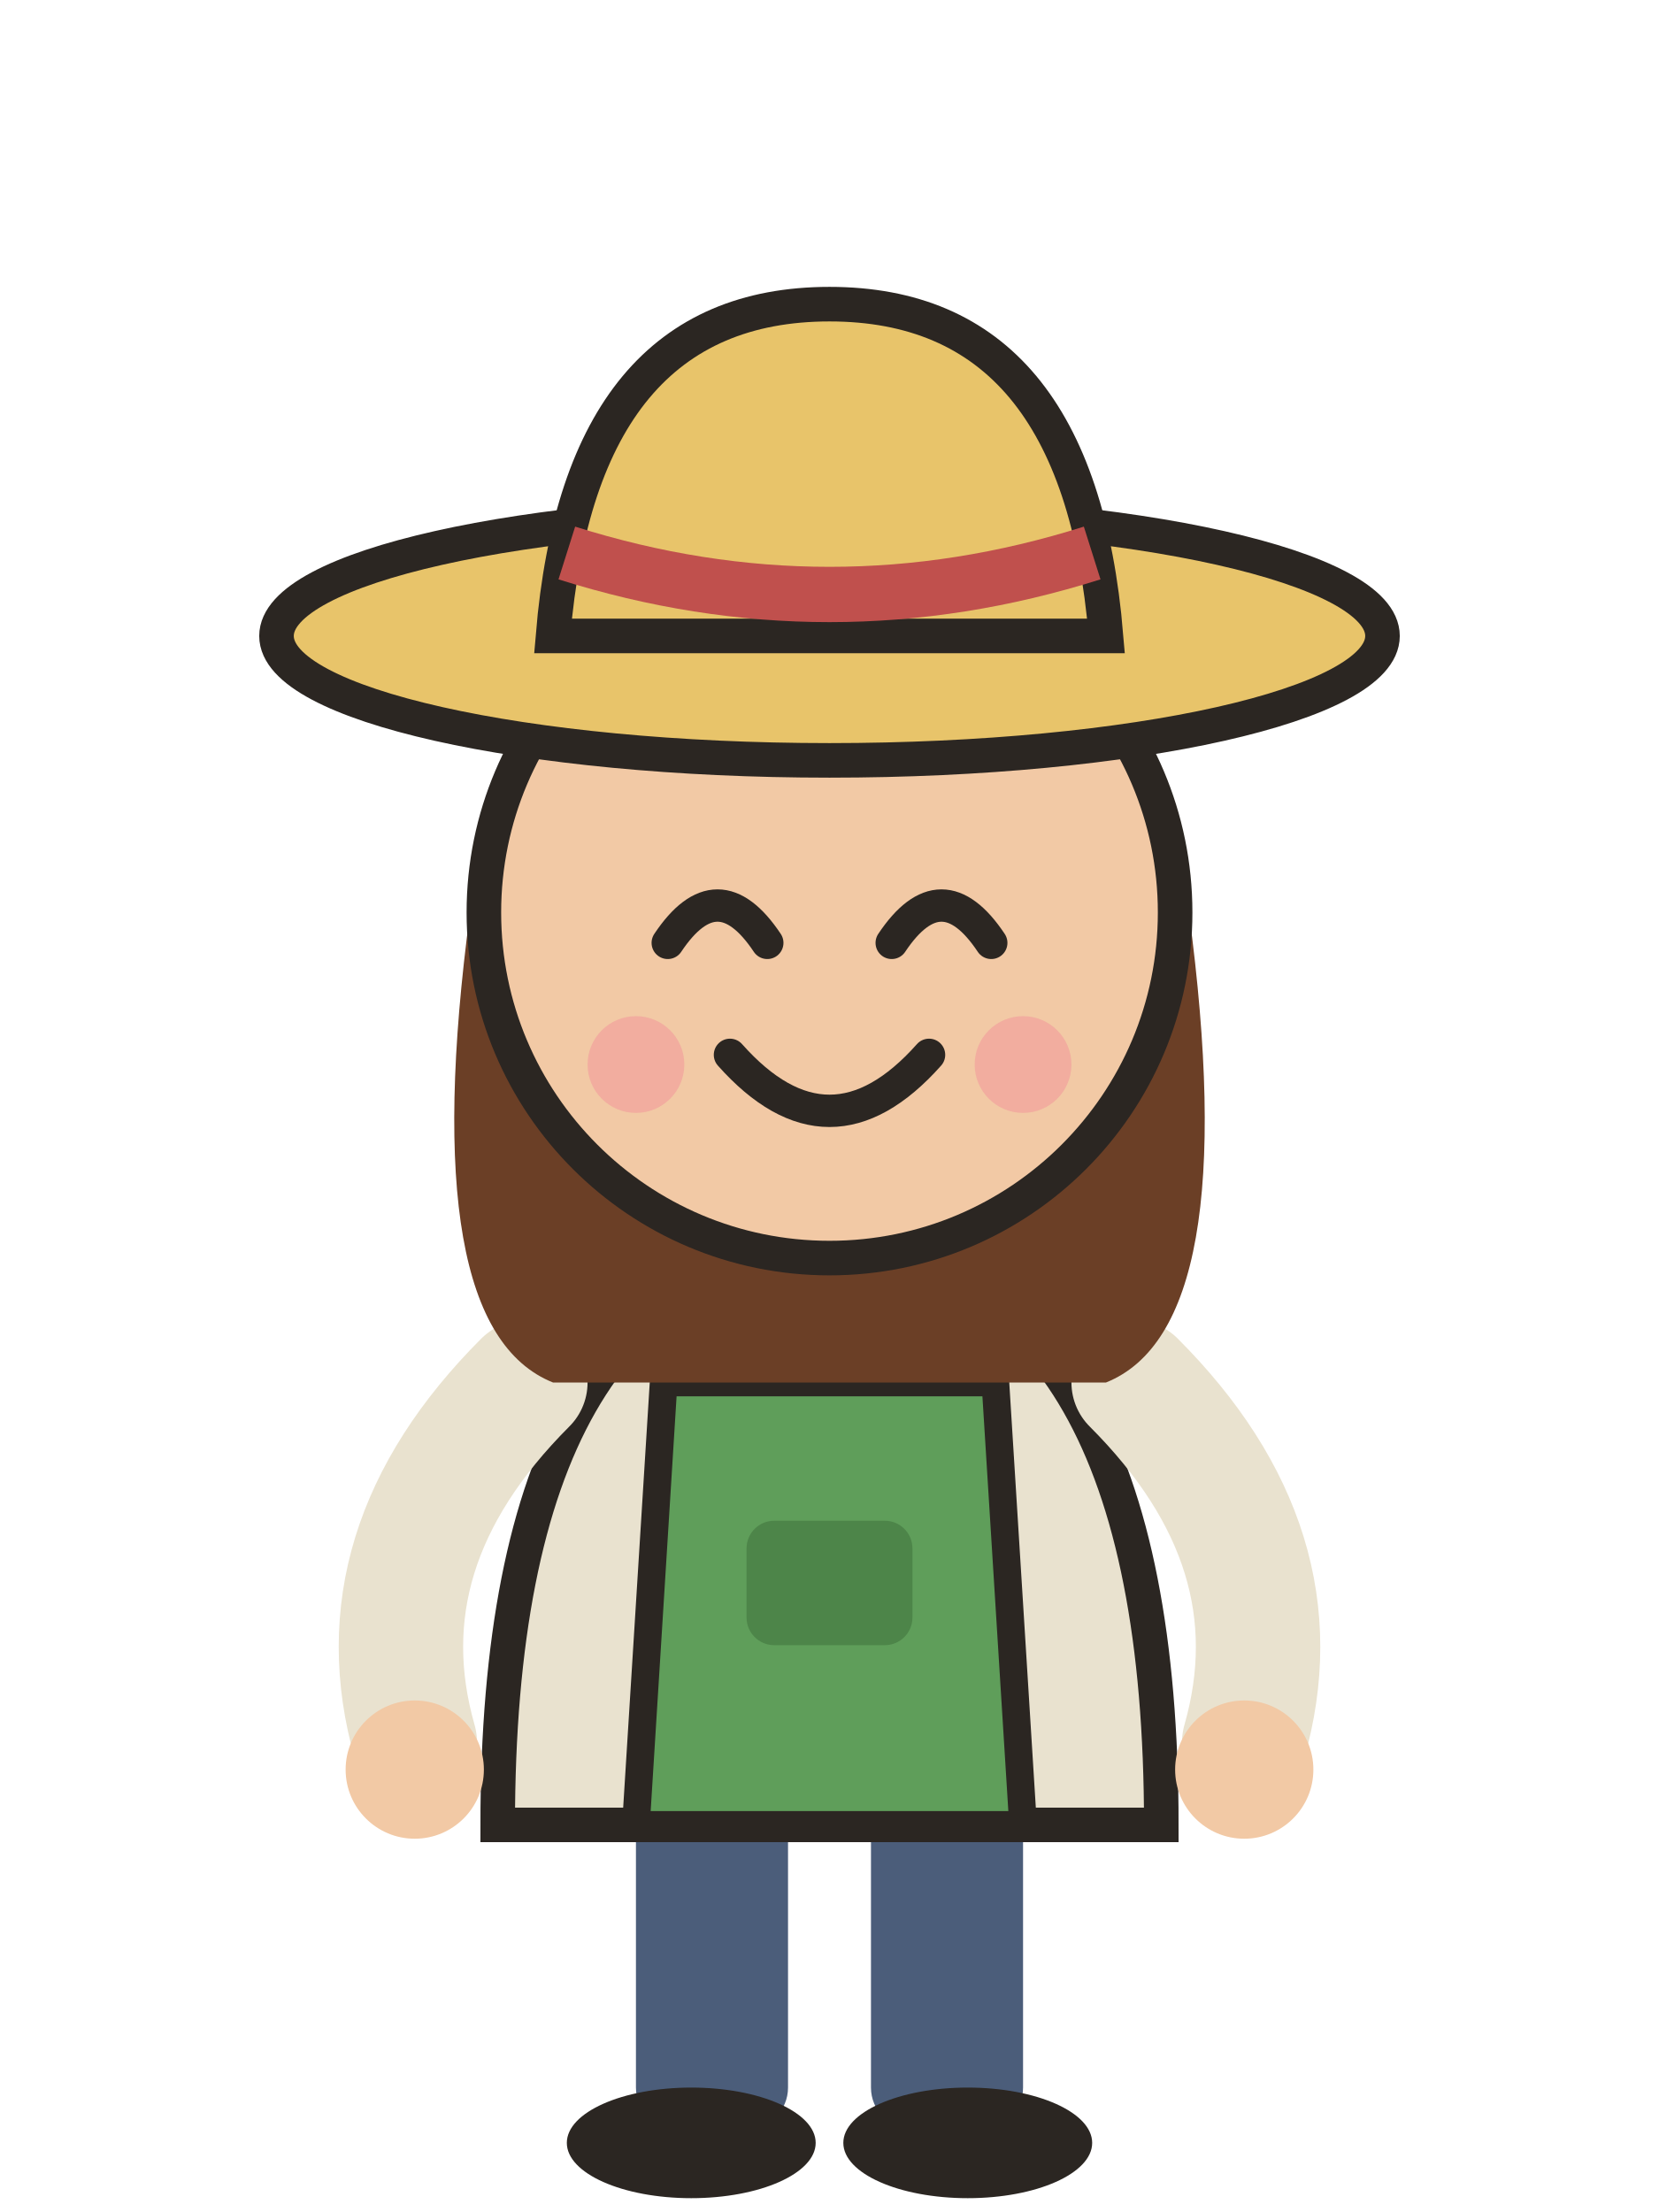
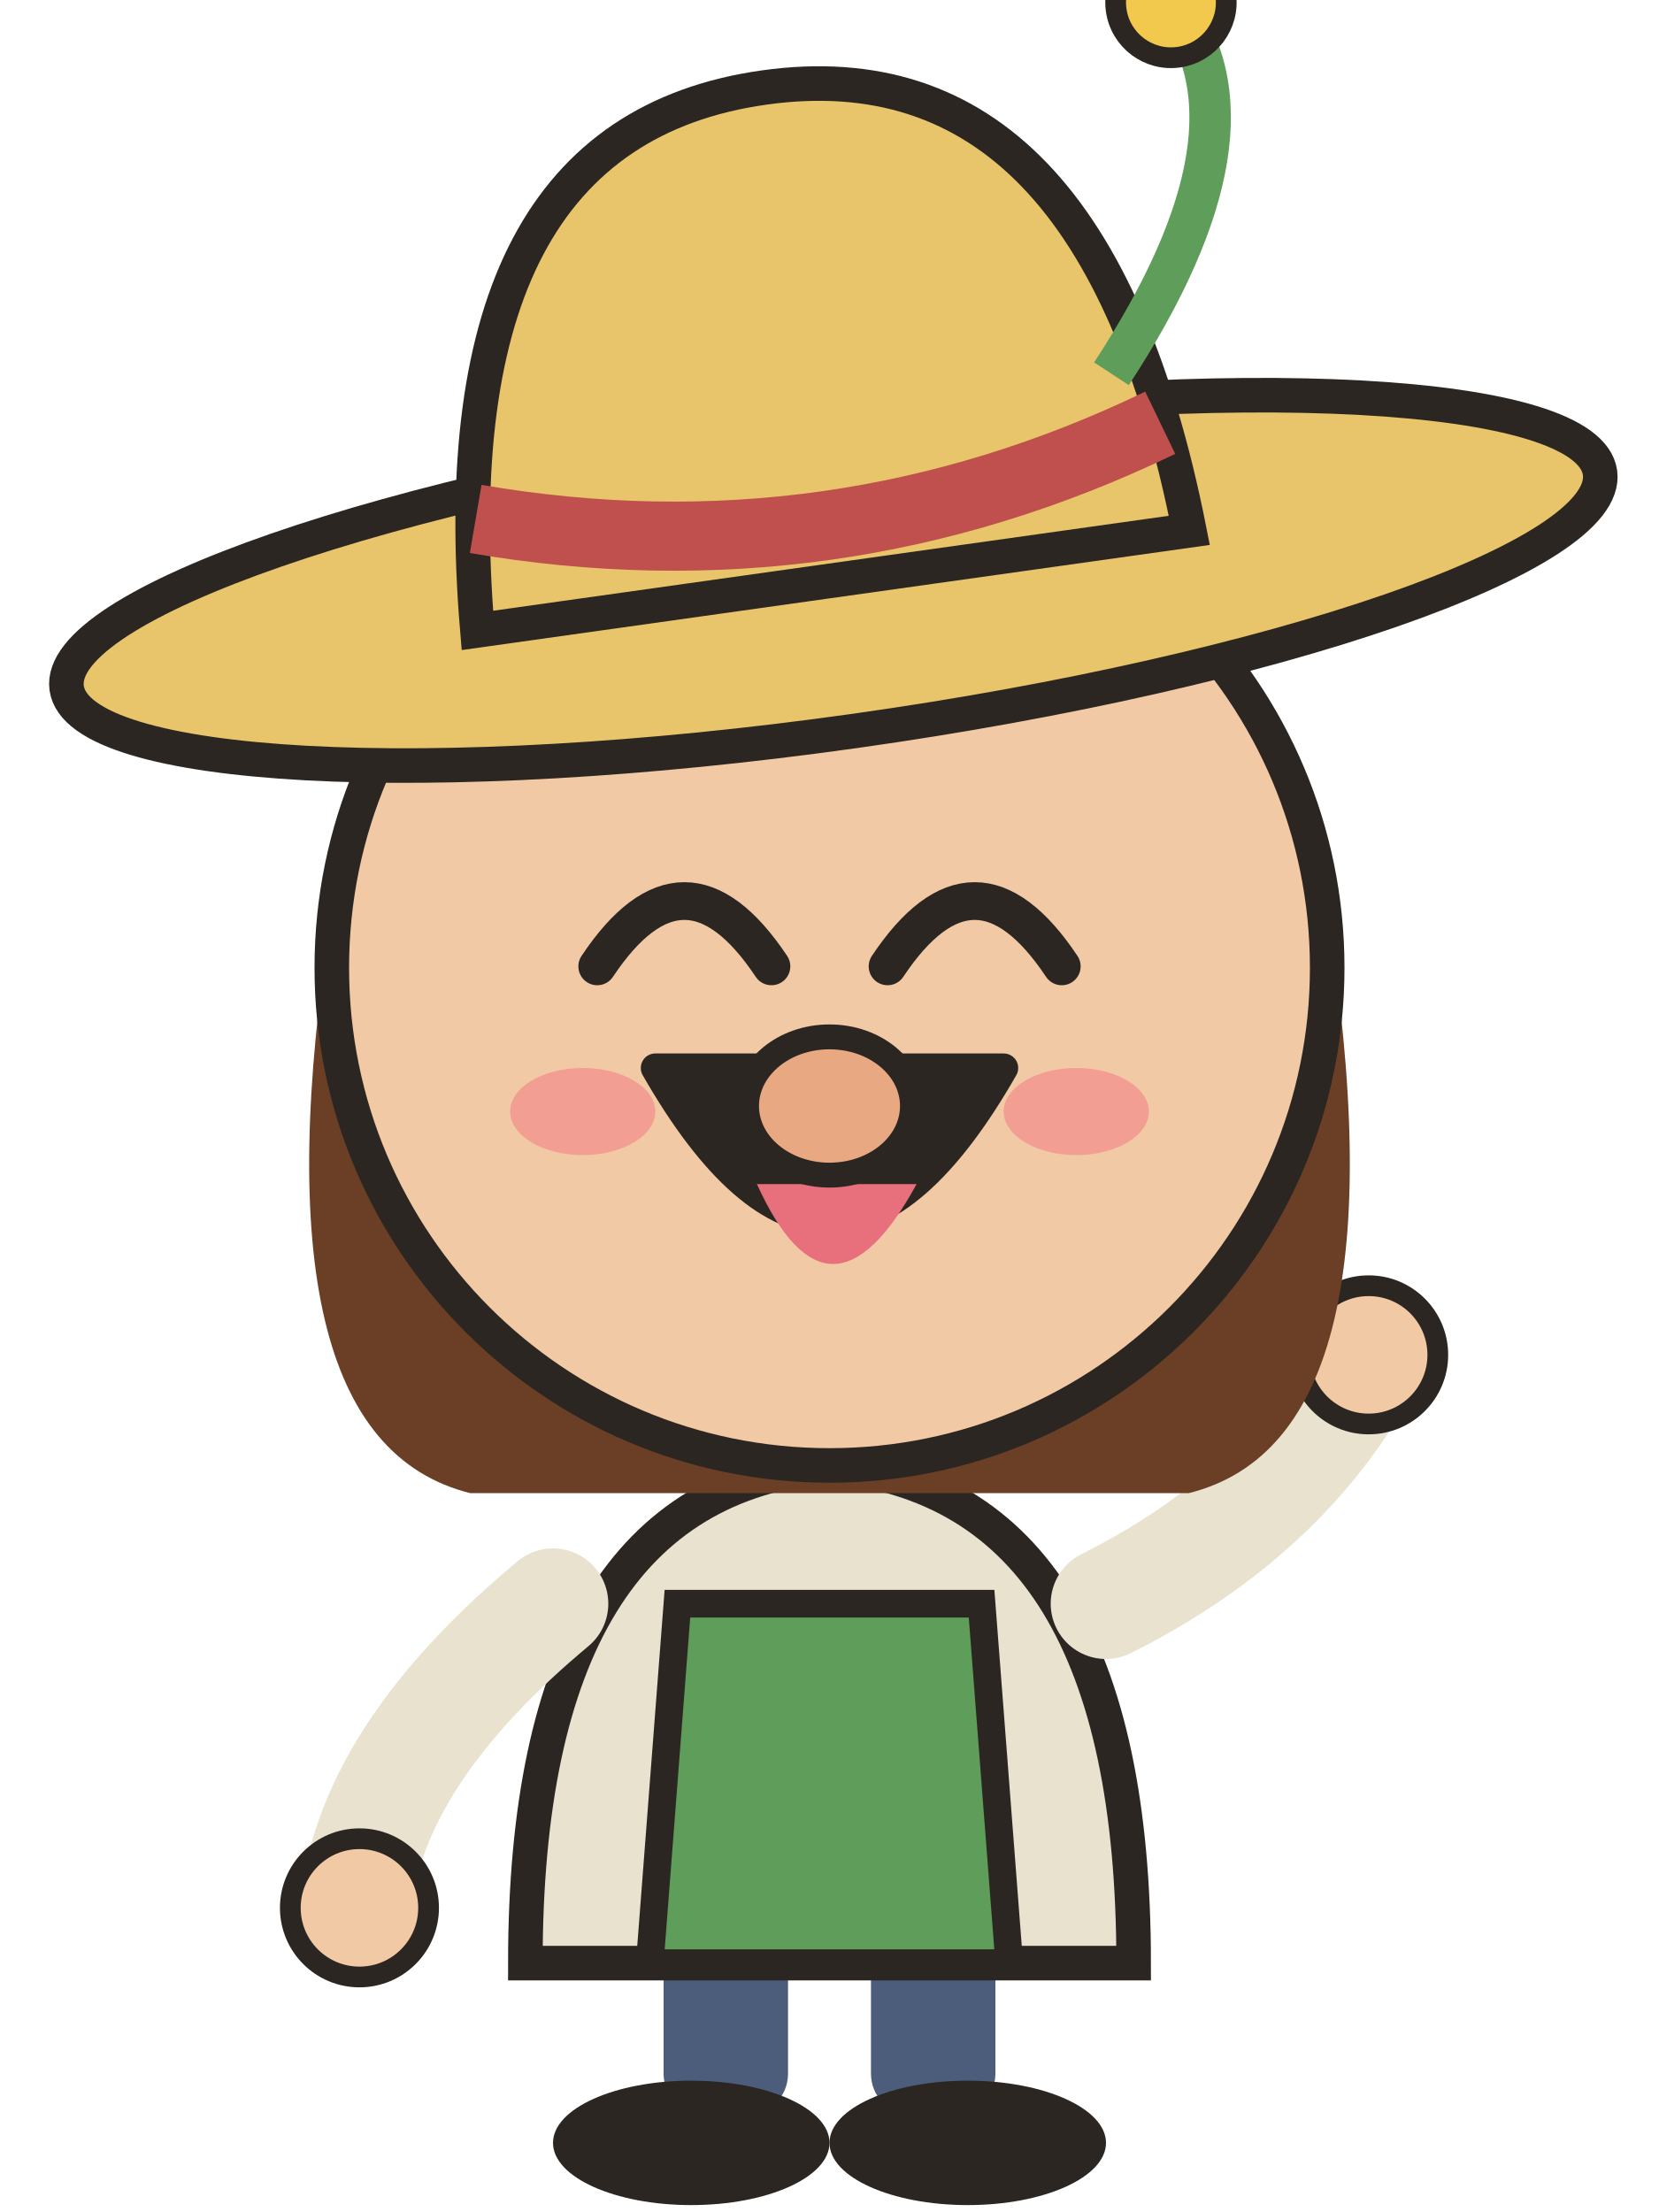
- <svg xmlns="http://www.w3.org/2000/svg" viewBox="0 0 120 160" width="120" height="160">
-   <rect x="46" y="128" width="11" height="26" rx="3" fill="#4b5d7a" />
-   <rect x="63" y="128" width="11" height="26" rx="3" fill="#4b5d7a" />
-   <ellipse cx="50" cy="155" rx="9" ry="4" fill="#2b2622" />
-   <ellipse cx="70" cy="155" rx="9" ry="4" fill="#2b2622" />
-   <path d="M36 132 Q36 92 60 90 Q84 92 84 132 Z" fill="#e9e2cf" stroke="#2b2622" stroke-width="2.5" />
-   <path d="M46 132 L48 100 L72 100 L74 132 Z" fill="#5f9e5a" stroke="#2b2622" stroke-width="2" />
-   <rect x="54" y="110" width="12" height="9" rx="2" fill="#4d8549" />
-   <path d="M38 100 Q26 112 30 126" stroke="#e9e2cf" stroke-width="9" stroke-linecap="round" fill="none" />
-   <path d="M82 100 Q94 112 90 126" stroke="#e9e2cf" stroke-width="9" stroke-linecap="round" fill="none" />
-   <circle cx="30" cy="128" r="5" fill="#f2c9a5" />
-   <circle cx="90" cy="128" r="5" fill="#f2c9a5" />
-   <path d="M34 66 Q30 96 40 100 L80 100 Q90 96 86 66 Z" fill="#6b3f26" />
-   <circle cx="60" cy="66" r="25" fill="#f2c9a5" stroke="#2b2622" stroke-width="2.5" />
-   <ellipse cx="60" cy="46" rx="40" ry="9" fill="#e8c46a" stroke="#2b2622" stroke-width="2.5" />
-   <path d="M40 46 Q42 22 60 22 Q78 22 80 46 Z" fill="#e8c46a" stroke="#2b2622" stroke-width="2.5" />
-   <path d="M41 40 Q60 46 79 40" stroke="#c0504d" stroke-width="4" fill="none" />
-   <path d="M48.3 68.2 Q51.9 62.8 55.5 68.2" stroke="#2b2622" stroke-width="2.34" stroke-linecap="round" fill="none" />
-   <path d="M64.5 68.2 Q68.1 62.8 71.7 68.2" stroke="#2b2622" stroke-width="2.34" stroke-linecap="round" fill="none" />
-   <path d="M52.8 76.3 Q60 84.4 67.2 76.3" stroke="#2b2622" stroke-width="2.34" stroke-linecap="round" fill="none" />
-   <circle cx="46" cy="77" r="3.5" fill="#f19b9b" opacity="0.6" />
-   <circle cx="74" cy="77" r="3.5" fill="#f19b9b" opacity="0.6" />
+ <svg xmlns="http://www.w3.org/2000/svg" overflow="visible" viewBox="0 0 120 160" width="120" height="160">
+   <rect x="48" y="138" width="9" height="15" rx="3" fill="#4b5d7a" />
+   <rect x="63" y="138" width="9" height="15" rx="3" fill="#4b5d7a" />
+   <ellipse cx="50" cy="155" rx="10" ry="4.5" fill="#2b2622" />
+   <ellipse cx="70" cy="155" rx="10" ry="4.5" fill="#2b2622" />
+   <path d="M38 142 Q38 108 60 106 Q82 108 82 142 Z" fill="#e9e2cf" stroke="#2b2622" stroke-width="2.5" />
+   <path d="M47 142 L49 116 L71 116 L73 142 Z" fill="#5f9e5a" stroke="#2b2622" stroke-width="2" />
+   <path d="M40 116 Q28 126 26 136" stroke="#e9e2cf" stroke-width="8" stroke-linecap="round" fill="none" />
+   <path d="M80 116 Q92 110 98 100" stroke="#e9e2cf" stroke-width="8" stroke-linecap="round" fill="none" />
+   <circle cx="26" cy="138" r="5" fill="#f2c9a5" stroke="#2b2622" stroke-width="1.5" />
+   <circle cx="99" cy="98" r="5" fill="#f2c9a5" stroke="#2b2622" stroke-width="1.5" />
+   <path d="M24 66 Q18 104 34 108 L86 108 Q102 104 96 66 Z" fill="#6b3f26" />
+   <circle cx="60" cy="70" r="36" fill="#f2c9a5" stroke="#2b2622" stroke-width="2.5" />
+   <g transform="rotate(-8 60 40)">
+     <ellipse cx="60" cy="42" rx="56" ry="11" fill="#e8c46a" stroke="#2b2622" stroke-width="2.5" />
+     <path d="M34 42 Q36 6 60 6 Q84 6 86 42 Z" fill="#e8c46a" stroke="#2b2622" stroke-width="2.5" />
+     <path d="M35 34 Q60 42 85 34" stroke="#c0504d" stroke-width="5" fill="none" />
+     <path d="M82 30 Q96 14 90 4" stroke="#5f9e5a" stroke-width="3" fill="none" />
+     <circle cx="90" cy="4" r="4" fill="#f2c94c" stroke="#2b2622" stroke-width="1.5" />
+   </g>
+   <path d="M43.2 69.9 Q49.5 60.45 55.8 69.9" stroke="#2b2622" stroke-width="2.73" stroke-linecap="round" stroke-linejoin="round" fill="none" />
+   <path d="M64.2 69.9 Q70.5 60.45 76.8 69.9" stroke="#2b2622" stroke-width="2.73" stroke-linecap="round" stroke-linejoin="round" fill="none" />
+   <path d="M47.4 77.25 Q60 99.3 72.6 77.25 Z" fill="#2b2622" stroke="#2b2622" stroke-width="2.1" stroke-linejoin="round" />
+   <path d="M54.75 85.65 Q60 97.2 66.3 85.65 Z" fill="#e86f7c" />
+   <ellipse cx="42.15" cy="80.4" rx="5.25" ry="3.15" fill="#f28b8b" opacity="0.7" />
+   <ellipse cx="77.85" cy="80.4" rx="5.25" ry="3.15" fill="#f28b8b" opacity="0.7" />
+   <ellipse cx="60" cy="80" rx="6" ry="5" fill="#e8a882" stroke="#2b2622" stroke-width="1.8" />
</svg>
